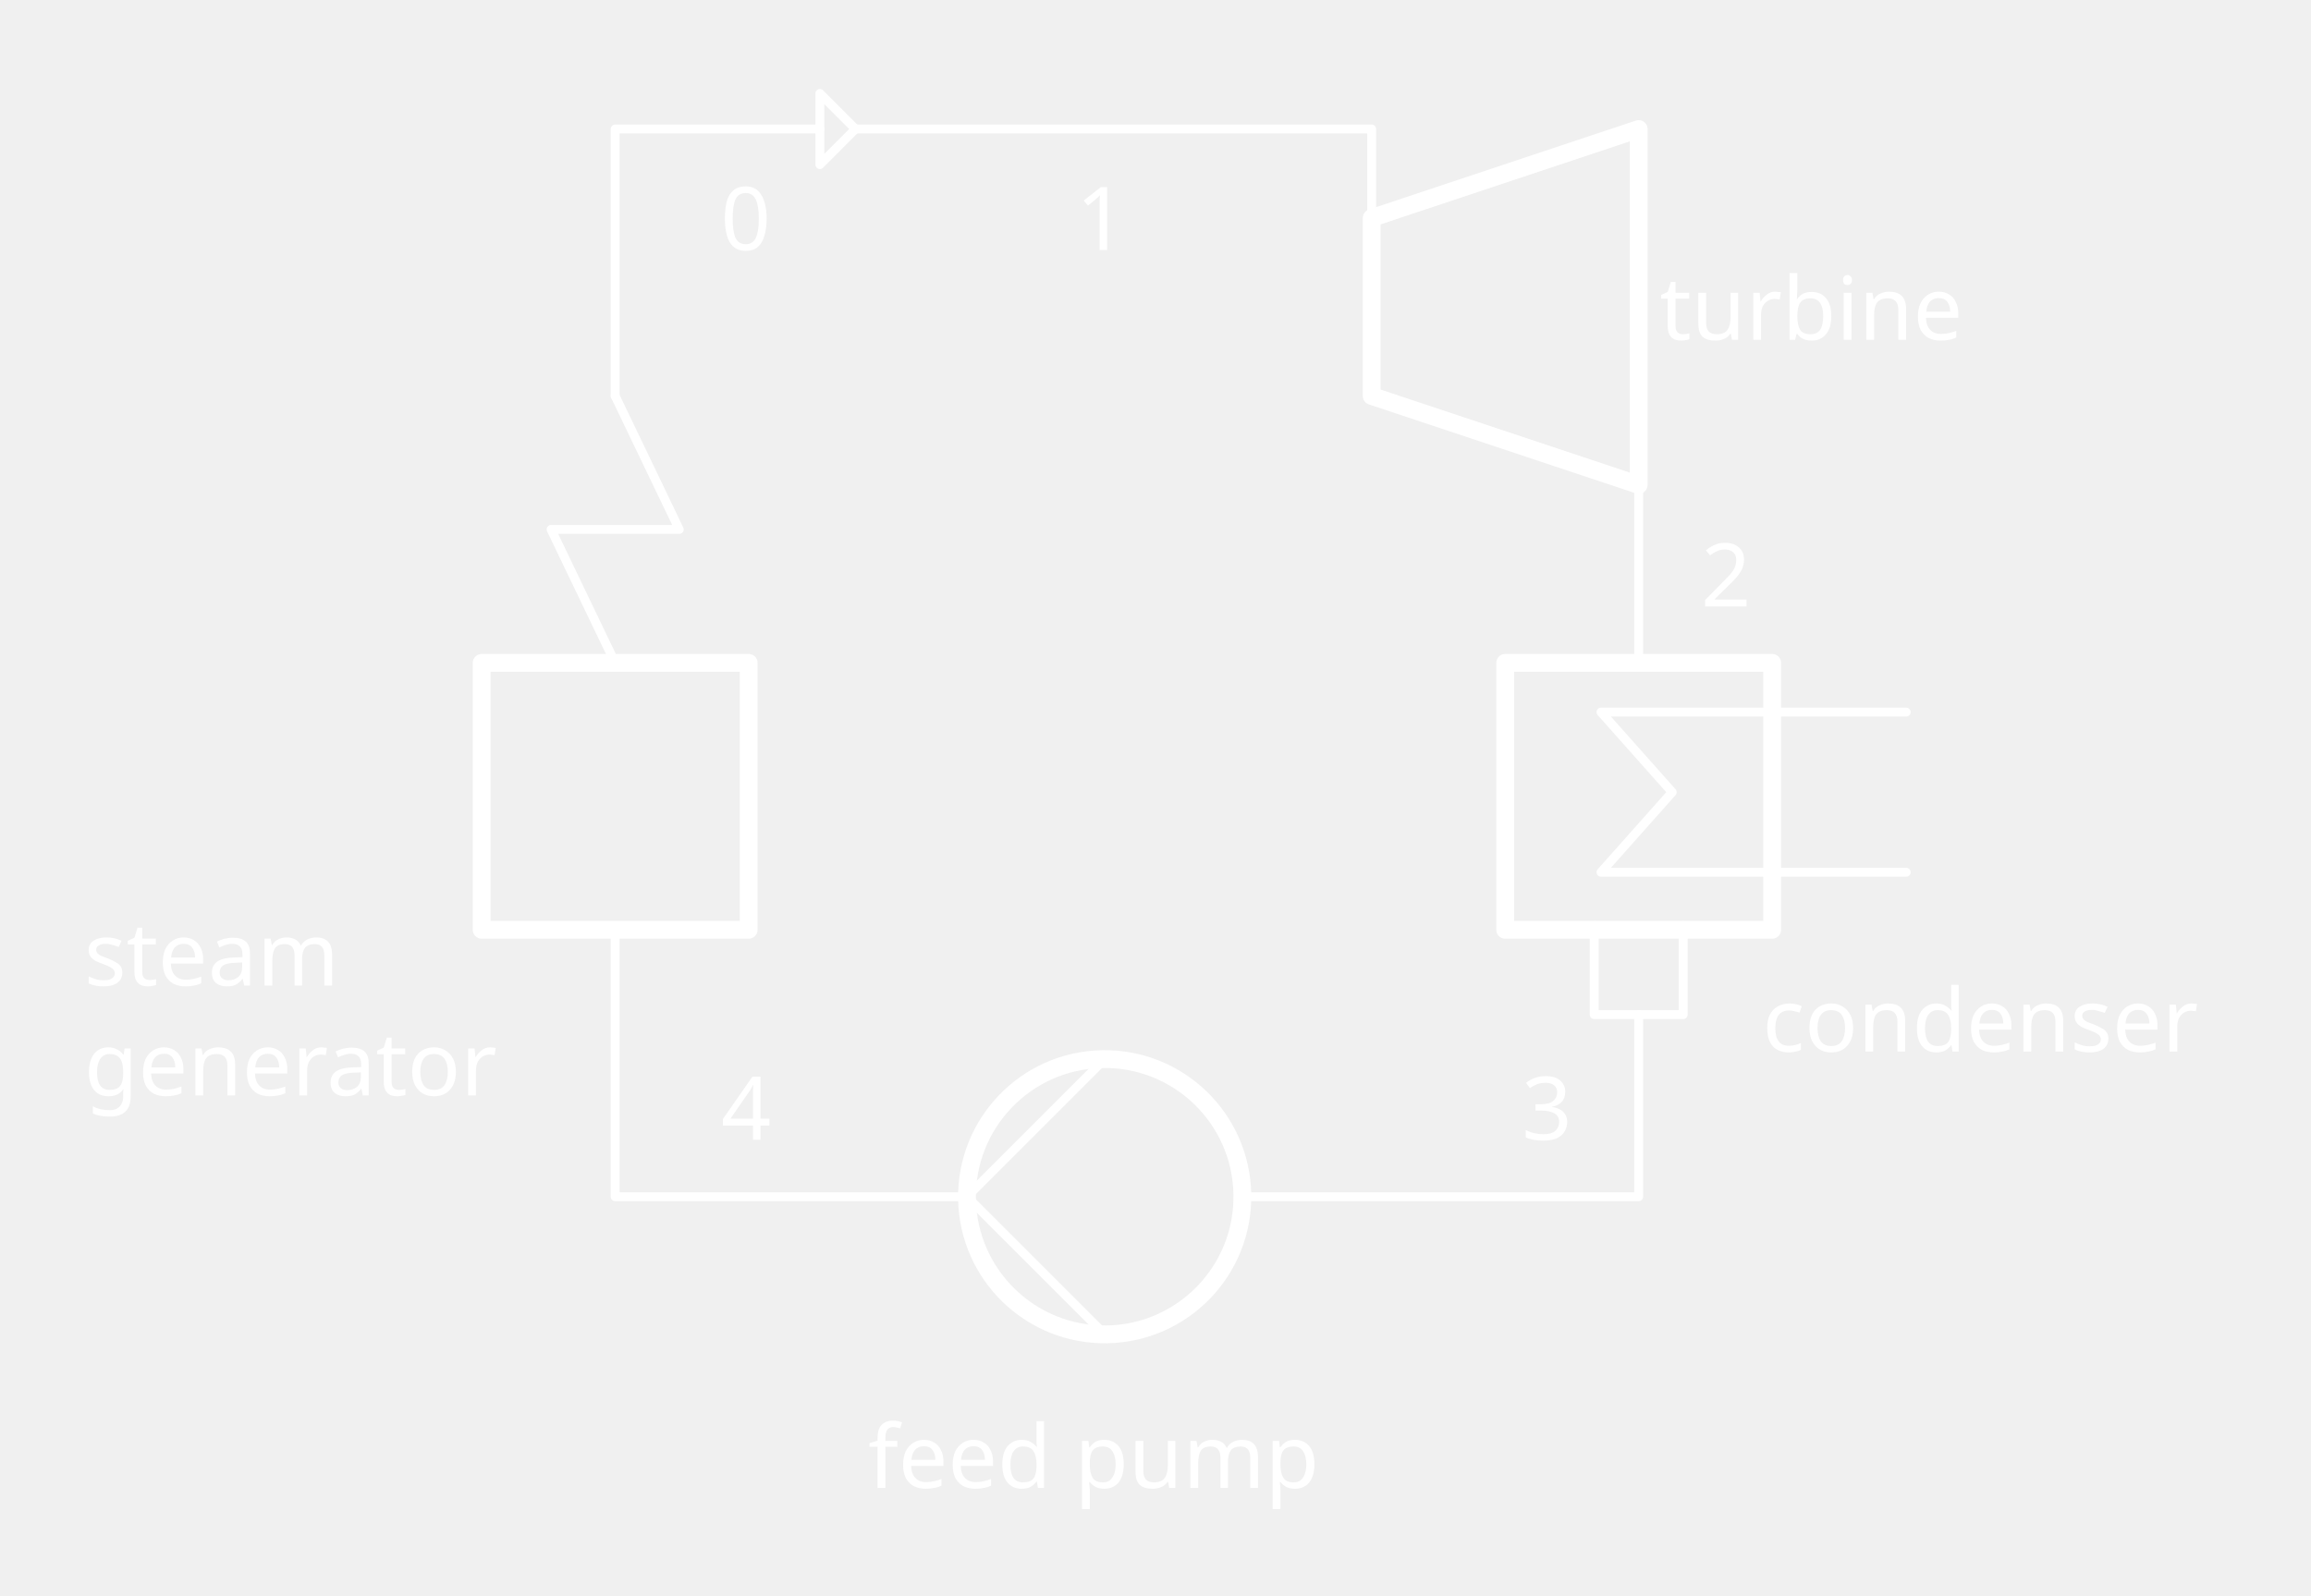
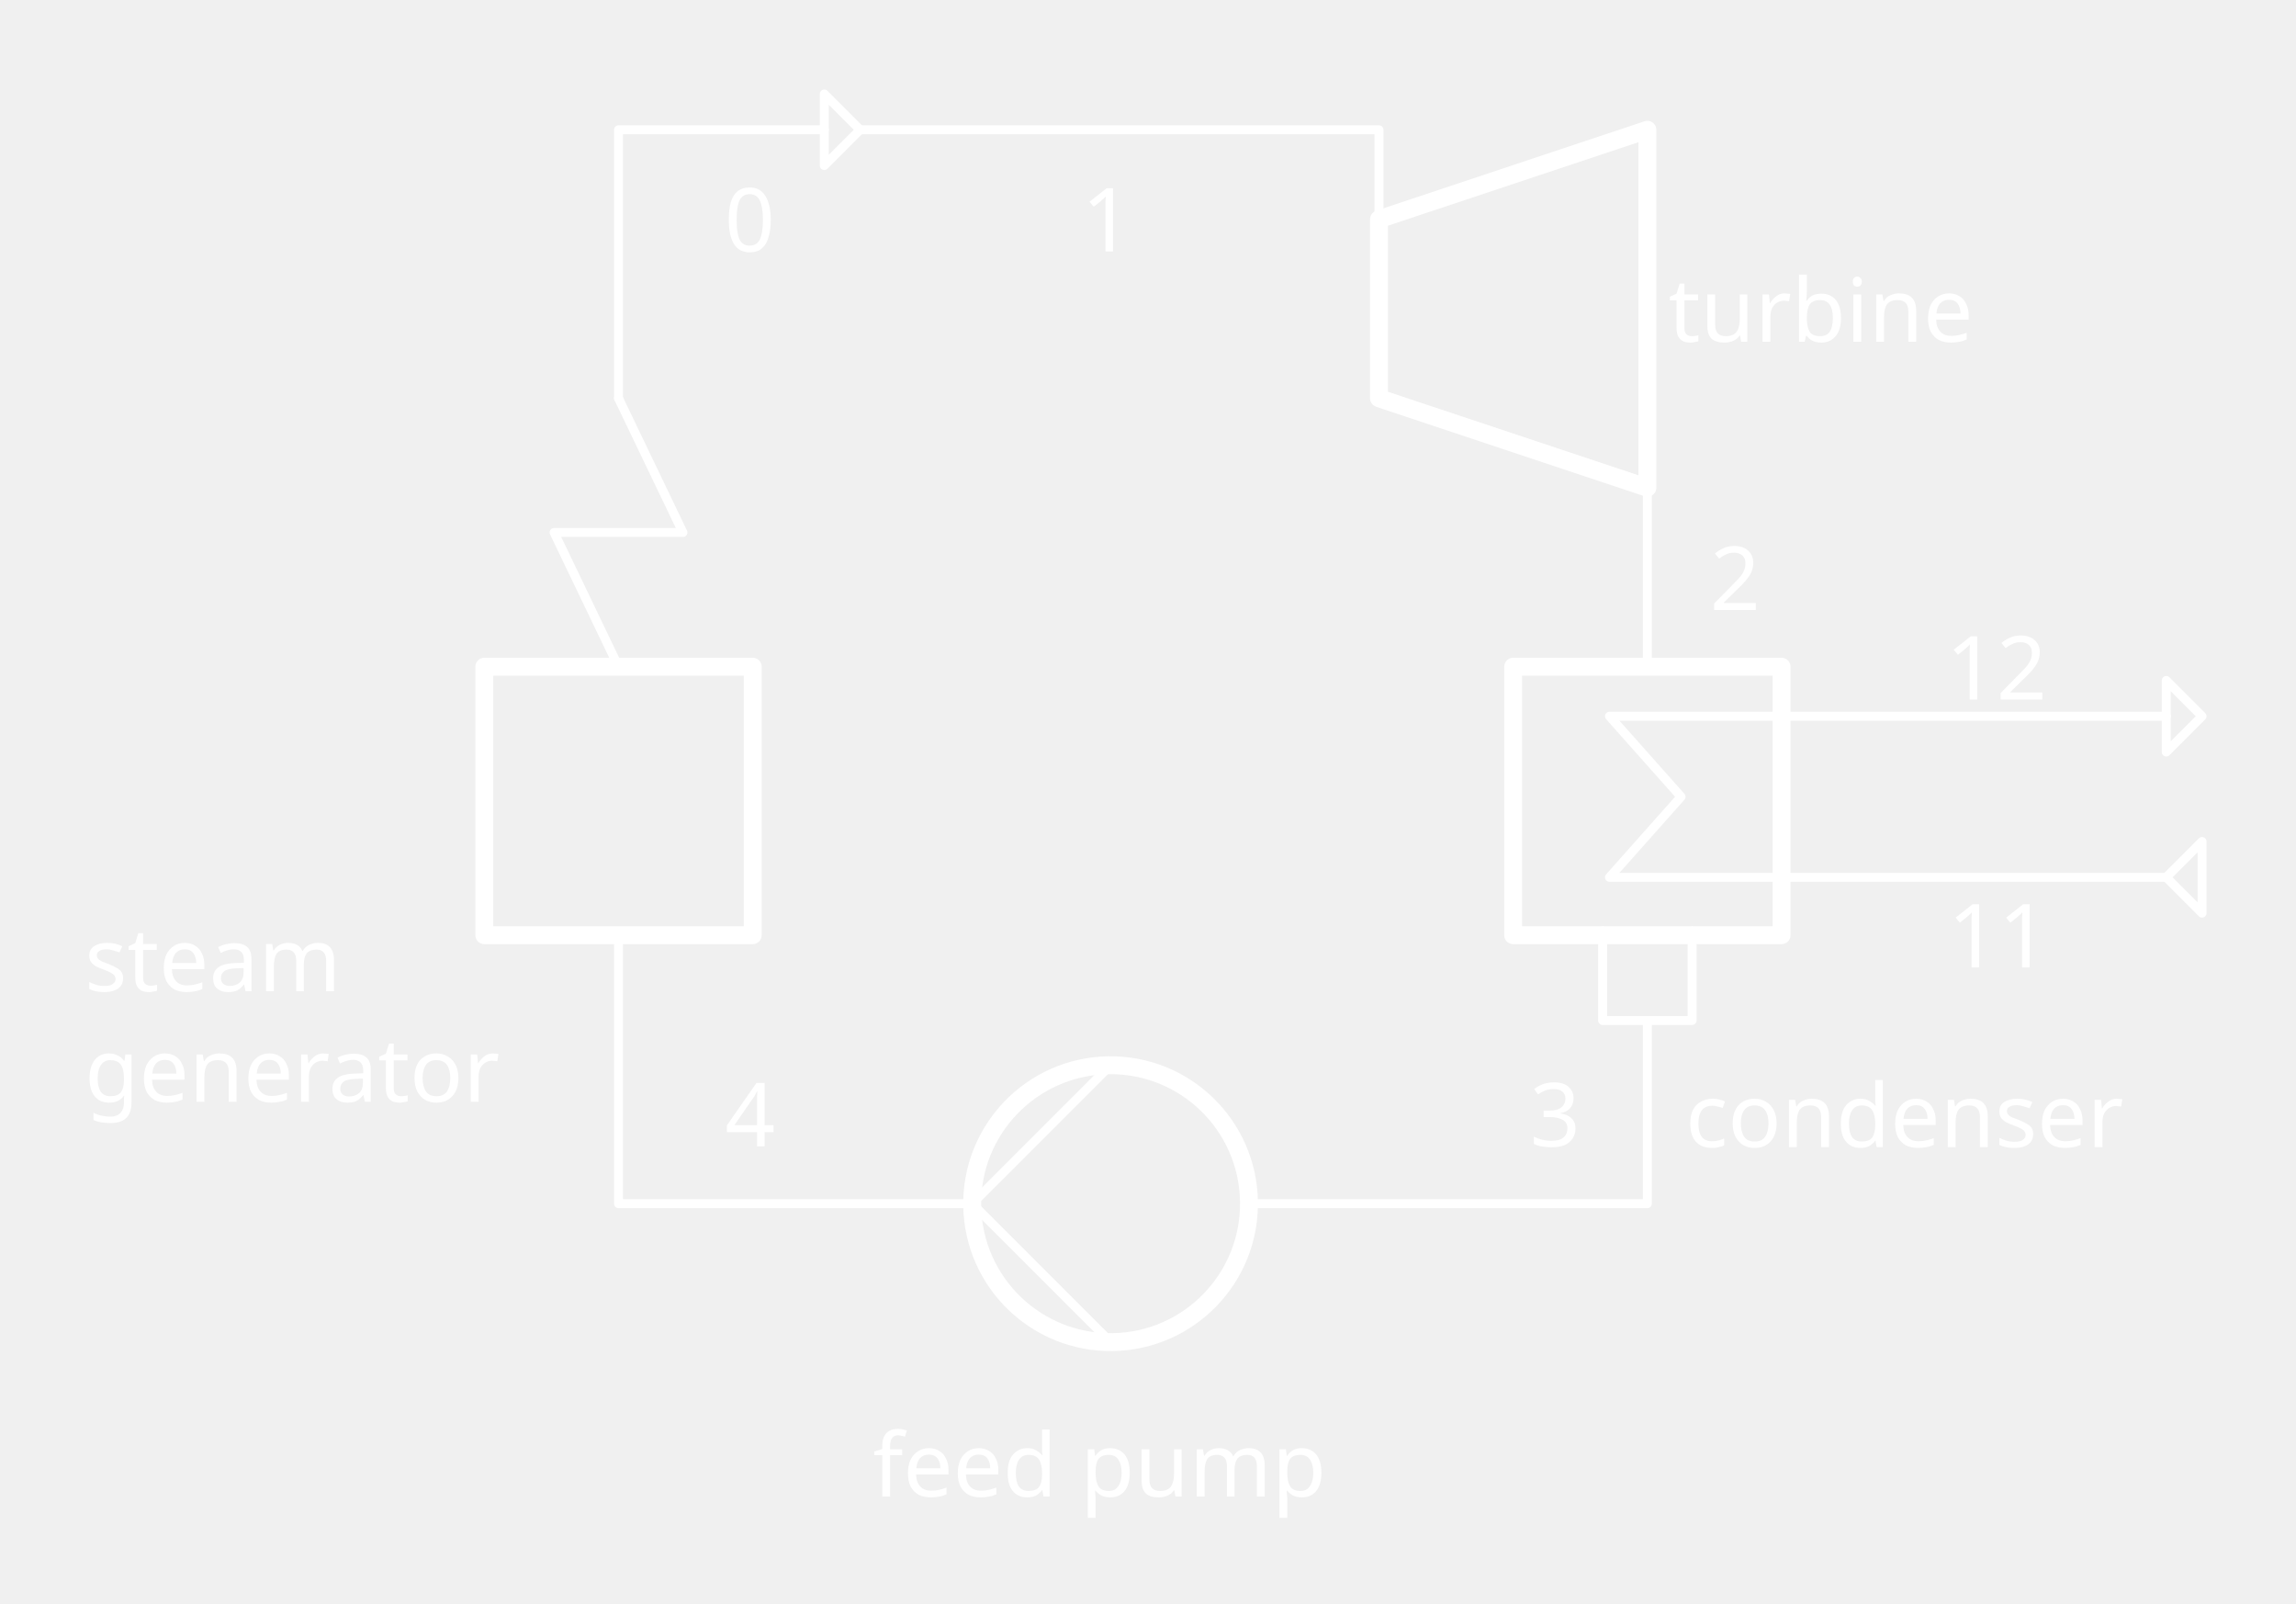
- <svg xmlns="http://www.w3.org/2000/svg" xmlns:xlink="http://www.w3.org/1999/xlink" id="svg8" version="1.1" viewBox="0 0 129.831 89.64" height="89.64mm" width="129.831mm">
+ <svg xmlns="http://www.w3.org/2000/svg" xmlns:xlink="http://www.w3.org/1999/xlink" id="svg8" version="1.1" viewBox="0 0 128.318 89.606" height="89.606mm" width="128.317mm">
  <defs id="defs2">
    <linearGradient id="linearGradient2073">
      <stop id="stop2069" offset="0" style="stop-color:#000000;stop-opacity:1;" />
      <stop id="stop2071" offset="1" style="stop-color:#000000;stop-opacity:0;" />
    </linearGradient>
    <rect id="rect1009" height="0" width="12.5" y="-75" x="50" />
    <linearGradient gradientTransform="translate(0.2924316,-2.377988)" gradientUnits="userSpaceOnUse" y2="204.982" x2="223.365" y1="204.982" x1="221.694" id="linearGradient2075" xlink:href="#linearGradient2073" />
  </defs>
-   <g id="layer1" transform="translate(-77.93971,-37.75004)">
-     <g transform="matrix(0,1,1,0,325.1612,-161.4678)" id="g2293-1" style="stroke-width:1;stroke-linecap:round;stroke-linejoin:round;stroke-miterlimit:4;stroke-dasharray:none;fill:none;fill-opacity:1;stroke:#ffffff;stroke-opacity:1">
-       <path style="fill:none;stroke:#ffffff;stroke-width:0.5;stroke-linecap:round;stroke-linejoin:round;stroke-miterlimit:4;stroke-dasharray:none;stroke-opacity:1;fill-opacity:1" d="m 248.234,-140.132 3e-5,-17.146 -4.5,4 -4.5,-4 -1e-5,17.146" id="path984-0-9-9-9" />
-       <path id="rect986-1-1-0-2" style="fill:none;stroke:#ffffff;stroke-width:1;stroke-linecap:round;stroke-linejoin:round;stroke-miterlimit:4;stroke-dasharray:none;fill-opacity:1;stroke-opacity:1" d="m 236.468,-162.661 15,1e-5 v 15 h -15 z" />
-       <path style="fill:none;stroke:#ffffff;stroke-width:0.5;stroke-linecap:round;stroke-linejoin:round;stroke-miterlimit:4;stroke-dasharray:none;stroke-opacity:1;fill-opacity:1" d="m 251.234,-157.661 h 5 l 10e-6,5 h -5" id="path987-2-9" />
+   <g id="layer1" transform="translate(-77.93248,-37.75004)">
+     <g transform="matrix(0,1,1,0,325.1612,-161.4678)" id="g2293-1" style="stroke:#ffffff;stroke-width:1;stroke-linecap:round;stroke-linejoin:round;stroke-miterlimit:4;stroke-dasharray:none;stroke-opacity:1">
+       <path style="fill:none;stroke:#ffffff;stroke-width:0.5;stroke-linecap:round;stroke-linejoin:round;stroke-miterlimit:4;stroke-dasharray:none;stroke-opacity:1" d="m 248.234,-126.161 3e-5,-31.117 -4.5,4 -4.5,-4 -1e-5,31.117" id="path984-0-9-9-9" />
+       <path id="rect986-1-1-0-2" style="fill:none;stroke:#ffffff;stroke-width:1;stroke-linecap:round;stroke-linejoin:round;stroke-miterlimit:4;stroke-dasharray:none;stroke-opacity:1" d="m 236.468,-162.661 15,1e-5 v 15 h -15 z" />
+       <path style="fill:none;stroke:#ffffff;stroke-width:0.5;stroke-linecap:round;stroke-linejoin:round;stroke-miterlimit:4;stroke-dasharray:none;stroke-opacity:1" d="m 251.234,-157.661 h 5 l 10e-6,5 h -5" id="path987-2-9" />
    </g>
-     <path style="fill:none;stroke:#ffffff;stroke-width:0.5;stroke-linecap:round;stroke-linejoin:round;stroke-miterlimit:4;stroke-dasharray:none;stroke-opacity:1;fill-opacity:1" d="M 124,45 H 112.5 V 60" id="path984-0-9-9-9-7-0-1-5-0-8" />
-     <path style="fill:none;stroke:#ffffff;stroke-width:0.5;stroke-linecap:round;stroke-linejoin:round;stroke-miterlimit:4;stroke-dasharray:none;stroke-opacity:1;fill-opacity:1" d="M 112.5,90 V 105 h 19.765" id="path984-0-9-9-9-7-0-1-5-0-8-4" />
-     <path style="fill:none;stroke:#ffffff;stroke-width:0.5;stroke-linecap:round;stroke-linejoin:round;stroke-miterlimit:4;stroke-dasharray:none;stroke-opacity:1;fill-opacity:1" d="m 126,45 h 29 v 5" id="path984-0-9-9-9-7-6" />
-     <path style="fill:none;stroke:#ffffff;stroke-width:0.5;stroke-linecap:round;stroke-linejoin:round;stroke-miterlimit:4;stroke-dasharray:none;stroke-opacity:1;fill-opacity:1" d="m 170,65 0,10" id="path984-0-9-9-9-7-6-6" />
-     <ellipse style="color:#000000;clip-rule:nonzero;display:inline;overflow:visible;visibility:visible;isolation:auto;mix-blend-mode:normal;color-interpolation:sRGB;color-interpolation-filters:linearRGB;solid-color:#000000;solid-opacity:1;fill:none;fill-opacity:1;fill-rule:nonzero;stroke:#ffffff;stroke-width:1;stroke-linecap:round;stroke-linejoin:round;stroke-miterlimit:4;stroke-dasharray:none;stroke-dashoffset:0;stroke-opacity:1;color-rendering:auto;image-rendering:auto;shape-rendering:auto;text-rendering:auto;enable-background:accumulate" id="path4405-2-2" cx="138.091" cy="107.499" transform="rotate(-1.02958)" rx="7.735" ry="7.735" />
-     <g transform="rotate(180,129.5583,129.25)" id="g1624-4-7-0-3-8-3" style="stroke-width:1;stroke-linecap:round;stroke-linejoin:round;stroke-miterlimit:4;stroke-dasharray:none;fill:none;fill-opacity:1;stroke:#ffffff;stroke-opacity:1">
-       <path style="fill:none;stroke:#ffffff;stroke-width:0.5;stroke-linecap:round;stroke-linejoin:round;stroke-miterlimit:4;stroke-dasharray:none;stroke-opacity:1;fill-opacity:1" d="m 146.617,198.5 -3.6,-7.5 h 7.2 l -3.6,-7.5" id="path960-8-0-25-4-8-6-6-6" />
+     <path style="fill:none;stroke:#ffffff;stroke-width:0.5;stroke-linecap:round;stroke-linejoin:round;stroke-miterlimit:4;stroke-dasharray:none;stroke-opacity:1" d="M 124,45 H 112.5 V 60" id="path984-0-9-9-9-7-0-1-5-0-8" />
+     <path style="fill:none;stroke:#ffffff;stroke-width:0.5;stroke-linecap:round;stroke-linejoin:round;stroke-miterlimit:4;stroke-dasharray:none;stroke-opacity:1" d="M 112.5,90 V 105 h 19.765" id="path984-0-9-9-9-7-0-1-5-0-8-4" />
+     <path style="fill:none;stroke:#ffffff;stroke-width:0.5;stroke-linecap:round;stroke-linejoin:round;stroke-miterlimit:4;stroke-dasharray:none;stroke-opacity:1" d="m 126,45 h 29 v 5" id="path984-0-9-9-9-7-6" />
+     <path style="fill:none;stroke:#ffffff;stroke-width:0.5;stroke-linecap:round;stroke-linejoin:round;stroke-miterlimit:4;stroke-dasharray:none;stroke-opacity:1" d="M 170,65 V 75" id="path984-0-9-9-9-7-6-6" />
+     <ellipse style="color:#000000;clip-rule:nonzero;display:inline;overflow:visible;visibility:visible;isolation:auto;mix-blend-mode:normal;color-interpolation:sRGB;color-interpolation-filters:linearRGB;solid-color:#000000;solid-opacity:1;fill:none;fill-opacity:0.667;fill-rule:nonzero;stroke:#ffffff;stroke-width:1;stroke-linecap:round;stroke-linejoin:round;stroke-miterlimit:4;stroke-dasharray:none;stroke-dashoffset:0;stroke-opacity:1;color-rendering:auto;image-rendering:auto;shape-rendering:auto;text-rendering:auto;enable-background:accumulate" id="path4405-2-2" cx="138.091" cy="107.499" transform="rotate(-1.02958)" rx="7.735" ry="7.735" />
+     <g transform="rotate(180,129.5583,129.25)" id="g1624-4-7-0-3-8-3" style="stroke:#ffffff;stroke-width:1;stroke-linecap:round;stroke-linejoin:round;stroke-miterlimit:4;stroke-dasharray:none;stroke-opacity:1">
+       <path style="fill:none;stroke:#ffffff;stroke-width:0.5;stroke-linecap:round;stroke-linejoin:round;stroke-miterlimit:4;stroke-dasharray:none;stroke-opacity:1" d="m 146.617,198.5 -3.6,-7.5 h 7.2 l -3.6,-7.5" id="path960-8-0-25-4-8-6-6-6" />
    </g>
-     <path style="fill:none;stroke:#ffffff;stroke-width:1;stroke-linecap:round;stroke-linejoin:round;stroke-miterlimit:4;stroke-dasharray:none;stroke-opacity:1;fill-opacity:1" d="m 105,75 v 15 h 15 v -15 z" id="path1057-2-7-1-9" />
-     <path style="fill:none;stroke:#ffffff;stroke-width:1;stroke-linecap:round;stroke-linejoin:round;stroke-miterlimit:4;stroke-dasharray:none;stroke-opacity:1;fill-opacity:1" d="m 155,50 v 10 l 15,5 2e-5,-20 z" id="path1057-2-7-1-9-5" />
-     <path style="fill:none;stroke:#ffffff;stroke-width:0.5;stroke-linecap:round;stroke-linejoin:round;stroke-miterlimit:4;stroke-dasharray:none;stroke-opacity:1;fill-opacity:1" d="m 147.735,105 h 22.265 V 94.767" id="path984-0-9-9-9-7-6-9" />
-     <path style="fill:none;stroke:#ffffff;stroke-width:0.5;stroke-linecap:round;stroke-linejoin:round;stroke-miterlimit:4;stroke-dasharray:none;stroke-opacity:1;fill-opacity:1" d="M 140,97.265 132.265,105 l 7.735,7.735" id="path984-0-9-9-9-7-6-9-3" />
-     <text id="text1025-3-9-3" y="121.363" x="126.712" style="font-size:4.939px;line-height:1.25;font-family:sans-serif;stroke-width:0.265;stroke-linecap:round;stroke-linejoin:round;fill:#ffffff;fill-opacity:1" xml:space="preserve">
-       <tspan style="stroke-width:0.265;stroke-linecap:round;stroke-linejoin:round;fill:#ffffff;fill-opacity:1" y="121.363" x="126.712" id="tspan1023-6-9-1">feed pump</tspan>
+     <path style="fill:none;stroke:#ffffff;stroke-width:1;stroke-linecap:round;stroke-linejoin:round;stroke-miterlimit:4;stroke-dasharray:none;stroke-opacity:1" d="m 105,75 v 15 h 15 v -15 z" id="path1057-2-7-1-9" />
+     <path style="fill:none;stroke:#ffffff;stroke-width:1;stroke-linecap:round;stroke-linejoin:round;stroke-miterlimit:4;stroke-dasharray:none;stroke-opacity:1" d="m 155,50 v 10 l 15,5 2e-5,-20 z" id="path1057-2-7-1-9-5" />
+     <path style="fill:none;stroke:#ffffff;stroke-width:0.5;stroke-linecap:round;stroke-linejoin:round;stroke-miterlimit:4;stroke-dasharray:none;stroke-opacity:1" d="m 147.735,105 h 22.265 V 94.767" id="path984-0-9-9-9-7-6-9" />
+     <path style="fill:none;stroke:#ffffff;stroke-width:0.5;stroke-linecap:round;stroke-linejoin:round;stroke-miterlimit:4;stroke-dasharray:none;stroke-opacity:1" d="M 140,97.265 132.265,105 l 7.735,7.735" id="path984-0-9-9-9-7-6-9-3" />
+     <text id="text1025-3-9-3" y="121.363" x="126.712" style="font-size:4.939px;line-height:1.25;font-family:sans-serif;fill:#ffffff;fill-opacity:1;stroke-width:0.265;stroke-linecap:round;stroke-linejoin:round" xml:space="preserve">
+       <tspan style="fill:#ffffff;fill-opacity:1;stroke-width:0.265;stroke-linecap:round;stroke-linejoin:round" y="121.363" x="126.712" id="tspan1023-6-9-1">feed pump</tspan>
    </text>
-     <text id="text1025-3-9-3-3" y="96.841" x="176.957" style="font-size:4.939px;line-height:1.25;font-family:sans-serif;stroke-width:0.265;stroke-linecap:round;stroke-linejoin:round;fill:#ffffff;fill-opacity:1" xml:space="preserve">
-       <tspan style="stroke-width:0.265;stroke-linecap:round;stroke-linejoin:round;fill:#ffffff;fill-opacity:1" y="96.841" x="176.957" id="tspan1023-6-9-1-6">condenser</tspan>
+     <text id="text1025-3-9-3-3" y="101.839" x="172.132" style="font-size:4.939px;line-height:1.25;font-family:sans-serif;fill:#ffffff;fill-opacity:1;stroke-width:0.265;stroke-linecap:round;stroke-linejoin:round" xml:space="preserve">
+       <tspan style="fill:#ffffff;fill-opacity:1;stroke-width:0.265;stroke-linecap:round;stroke-linejoin:round" y="101.839" x="172.132" id="tspan1023-6-9-1-6">condenser</tspan>
    </text>
-     <text id="text1025-3-9-3-7" y="93.133" x="82.672" style="font-size:4.939px;line-height:1.25;font-family:sans-serif;stroke-width:0.265;stroke-linecap:round;stroke-linejoin:round;fill:#ffffff;fill-opacity:1" xml:space="preserve">
-       <tspan style="stroke-width:0.265;stroke-linecap:round;stroke-linejoin:round;fill:#ffffff;fill-opacity:1" y="93.133" x="82.672" id="tspan1023-6-9-1-5">steam</tspan>
-       <tspan style="stroke-width:0.265;stroke-linecap:round;stroke-linejoin:round;fill:#ffffff;fill-opacity:1" y="99.307" x="82.672" id="tspan12486">generator</tspan>
+     <text id="text1025-3-9-3-7" y="93.133" x="82.672" style="font-size:4.939px;line-height:1.25;font-family:sans-serif;fill:#ffffff;fill-opacity:1;stroke-width:0.265;stroke-linecap:round;stroke-linejoin:round" xml:space="preserve">
+       <tspan style="fill:#ffffff;fill-opacity:1;stroke-width:0.265;stroke-linecap:round;stroke-linejoin:round" y="93.133" x="82.672" id="tspan1023-6-9-1-5">steam</tspan>
+       <tspan style="fill:#ffffff;fill-opacity:1;stroke-width:0.265;stroke-linecap:round;stroke-linejoin:round" y="99.307" x="82.672" id="tspan12486">generator</tspan>
    </text>
-     <text id="text1025-3-9-3-1-4" y="56.841" x="171.178" style="font-size:4.939px;line-height:1.25;font-family:sans-serif;stroke-width:0.265;stroke-linecap:round;stroke-linejoin:round;fill:#ffffff;fill-opacity:1" xml:space="preserve">
-       <tspan style="stroke-width:0.265;stroke-linecap:round;stroke-linejoin:round;fill:#ffffff;fill-opacity:1" y="56.841" x="171.178" id="tspan1023-6-9-1-9-3">turbine</tspan>
+     <text id="text1025-3-9-3-1-4" y="56.841" x="171.178" style="font-size:4.939px;line-height:1.25;font-family:sans-serif;fill:#ffffff;fill-opacity:1;stroke-width:0.265;stroke-linecap:round;stroke-linejoin:round" xml:space="preserve">
+       <tspan style="fill:#ffffff;fill-opacity:1;stroke-width:0.265;stroke-linecap:round;stroke-linejoin:round" y="56.841" x="171.178" id="tspan1023-6-9-1-9-3">turbine</tspan>
    </text>
-     <path style="fill:none;fill-rule:evenodd;stroke:#ffffff;stroke-width:0.5;stroke-linecap:round;stroke-linejoin:round;stroke-miterlimit:4;stroke-dasharray:none;stroke-opacity:1;fill-opacity:1" d="m 124,43 2,2 -2,2 z" id="path4652-12-9-60-5-4-2" />
-     <text xml:space="preserve" style="font-size:4.939px;line-height:1.25;font-family:sans-serif;stroke-width:0.265;stroke-linecap:round;stroke-linejoin:round;fill:#ffffff;fill-opacity:1" x="118.43" y="51.798" id="text1297-0-9-8-6-9-4-7-6-7-8-6-9-0">
-       <tspan id="tspan1295-2-3-0-3-5-7-3-5-0-5-24-7-5" x="118.43" y="51.798" style="stroke-width:0.265;stroke-linecap:round;stroke-linejoin:round;fill:#ffffff;fill-opacity:1">0</tspan>
+     <path style="fill:none;fill-rule:evenodd;stroke:#ffffff;stroke-width:0.5;stroke-linecap:round;stroke-linejoin:round;stroke-miterlimit:4;stroke-dasharray:none;stroke-opacity:1" d="m 124,43 2,2 -2,2 z" id="path4652-12-9-60-5-4-2" />
+     <text xml:space="preserve" style="font-size:4.939px;line-height:1.25;font-family:sans-serif;fill:#ffffff;fill-opacity:1;stroke-width:0.265;stroke-linecap:round;stroke-linejoin:round" x="118.43" y="51.798" id="text1297-0-9-8-6-9-4-7-6-7-8-6-9-0">
+       <tspan id="tspan1295-2-3-0-3-5-7-3-5-0-5-24-7-5" x="118.43" y="51.798" style="fill:#ffffff;fill-opacity:1;stroke-width:0.265;stroke-linecap:round;stroke-linejoin:round">0</tspan>
    </text>
-     <text xml:space="preserve" style="font-size:4.939px;line-height:1.25;font-family:sans-serif;stroke-width:0.265;stroke-linecap:round;stroke-linejoin:round;fill:#ffffff;fill-opacity:1" x="138.385" y="51.8" id="text1297-0-9-8-6-9-4-7-6-7-8-6-9-5">
-       <tspan id="tspan1295-2-3-0-3-5-7-3-5-0-5-24-7-1" x="138.385" y="51.8" style="stroke-width:0.265;stroke-linecap:round;stroke-linejoin:round;fill:#ffffff;fill-opacity:1">1</tspan>
+     <text xml:space="preserve" style="font-size:4.939px;line-height:1.25;font-family:sans-serif;fill:#ffffff;fill-opacity:1;stroke-width:0.265;stroke-linecap:round;stroke-linejoin:round" x="138.385" y="51.8" id="text1297-0-9-8-6-9-4-7-6-7-8-6-9-5">
+       <tspan id="tspan1295-2-3-0-3-5-7-3-5-0-5-24-7-1" x="138.385" y="51.8" style="fill:#ffffff;fill-opacity:1;stroke-width:0.265;stroke-linecap:round;stroke-linejoin:round">1</tspan>
    </text>
-     <text xml:space="preserve" style="font-size:4.939px;line-height:1.25;font-family:sans-serif;stroke-width:0.265;stroke-linecap:round;stroke-linejoin:round;fill:#ffffff;fill-opacity:1" x="173.495" y="71.833" id="text1297-0-9-8-6-9-4-7-6-7-8-6-9-5-3">
-       <tspan id="tspan1295-2-3-0-3-5-7-3-5-0-5-24-7-1-0" x="173.495" y="71.833" style="stroke-width:0.265;stroke-linecap:round;stroke-linejoin:round;fill:#ffffff;fill-opacity:1">2</tspan>
+     <text xml:space="preserve" style="font-size:4.939px;line-height:1.25;font-family:sans-serif;fill:#ffffff;fill-opacity:1;stroke-width:0.265;stroke-linecap:round;stroke-linejoin:round" x="173.495" y="71.833" id="text1297-0-9-8-6-9-4-7-6-7-8-6-9-5-3">
+       <tspan id="tspan1295-2-3-0-3-5-7-3-5-0-5-24-7-1-0" x="173.495" y="71.833" style="fill:#ffffff;fill-opacity:1;stroke-width:0.265;stroke-linecap:round;stroke-linejoin:round">2</tspan>
    </text>
-     <text xml:space="preserve" style="font-size:4.939px;line-height:1.25;font-family:sans-serif;stroke-width:0.265;stroke-linecap:round;stroke-linejoin:round;fill:#ffffff;fill-opacity:1" x="163.438" y="101.798" id="text1297-0-9-8-6-9-4-7-6-7-8-6-9-5-3-4">
-       <tspan id="tspan1295-2-3-0-3-5-7-3-5-0-5-24-7-1-0-5" x="163.438" y="101.798" style="stroke-width:0.265;stroke-linecap:round;stroke-linejoin:round;fill:#ffffff;fill-opacity:1">3</tspan>
+     <text xml:space="preserve" style="font-size:4.939px;line-height:1.25;font-family:sans-serif;fill:#ffffff;fill-opacity:1;stroke-width:0.265;stroke-linecap:round;stroke-linejoin:round" x="163.438" y="101.798" id="text1297-0-9-8-6-9-4-7-6-7-8-6-9-5-3-4">
+       <tspan id="tspan1295-2-3-0-3-5-7-3-5-0-5-24-7-1-0-5" x="163.438" y="101.798" style="fill:#ffffff;fill-opacity:1;stroke-width:0.265;stroke-linecap:round;stroke-linejoin:round">3</tspan>
    </text>
-     <text xml:space="preserve" style="font-size:4.939px;line-height:1.25;font-family:sans-serif;stroke-width:0.265;stroke-linecap:round;stroke-linejoin:round;fill:#ffffff;fill-opacity:1" x="118.447" y="101.8" id="text1297-0-9-8-6-9-4-7-6-7-8-6-9-5-3-4-9">
-       <tspan id="tspan1295-2-3-0-3-5-7-3-5-0-5-24-7-1-0-5-6" x="118.447" y="101.8" style="stroke-width:0.265;stroke-linecap:round;stroke-linejoin:round;fill:#ffffff;fill-opacity:1">4</tspan>
+     <text xml:space="preserve" style="font-size:4.939px;line-height:1.25;font-family:sans-serif;fill:#ffffff;fill-opacity:1;stroke-width:0.265;stroke-linecap:round;stroke-linejoin:round" x="118.447" y="101.8" id="text1297-0-9-8-6-9-4-7-6-7-8-6-9-5-3-4-9">
+       <tspan id="tspan1295-2-3-0-3-5-7-3-5-0-5-24-7-1-0-5-6" x="118.447" y="101.8" style="fill:#ffffff;fill-opacity:1;stroke-width:0.265;stroke-linecap:round;stroke-linejoin:round">4</tspan>
+     </text>
+     <path style="fill:none;fill-rule:evenodd;stroke:#ffffff;stroke-width:0.5;stroke-linecap:round;stroke-linejoin:round;stroke-miterlimit:4;stroke-dasharray:none;stroke-opacity:1" d="m 201,84.767 -2,2 2,2 z" id="path4652-12-9-60-5-4-2-0" />
+     <path style="fill:none;fill-rule:evenodd;stroke:#ffffff;stroke-width:0.5;stroke-linecap:round;stroke-linejoin:round;stroke-miterlimit:4;stroke-dasharray:none;stroke-opacity:1" d="m 199,79.767 2,-2 -2,-2 z" id="path4652-12-9-60-5-4-2-0-9" />
+     <text xml:space="preserve" style="font-size:4.939px;line-height:1.25;font-family:sans-serif;fill:#ffffff;fill-opacity:1;stroke-width:0.265;stroke-linecap:round;stroke-linejoin:round" x="186.788" y="91.801" id="text1297-0-9-8-6-9-4-7-6-7-8-6-9-5-3-9">
+       <tspan id="tspan1295-2-3-0-3-5-7-3-5-0-5-24-7-1-0-6" x="186.788" y="91.801" style="fill:#ffffff;fill-opacity:1;stroke-width:0.265;stroke-linecap:round;stroke-linejoin:round">11</tspan>
+     </text>
+     <text xml:space="preserve" style="font-size:4.939px;line-height:1.25;font-family:sans-serif;fill:#ffffff;fill-opacity:1;stroke-width:0.265;stroke-linecap:round;stroke-linejoin:round" x="186.685" y="76.833" id="text1297-0-9-8-6-9-4-7-6-7-8-6-9-5-3-9-0">
+       <tspan id="tspan1295-2-3-0-3-5-7-3-5-0-5-24-7-1-0-6-7" x="186.685" y="76.833" style="fill:#ffffff;fill-opacity:1;stroke-width:0.265;stroke-linecap:round;stroke-linejoin:round">12</tspan>
    </text>
  </g>
</svg>
